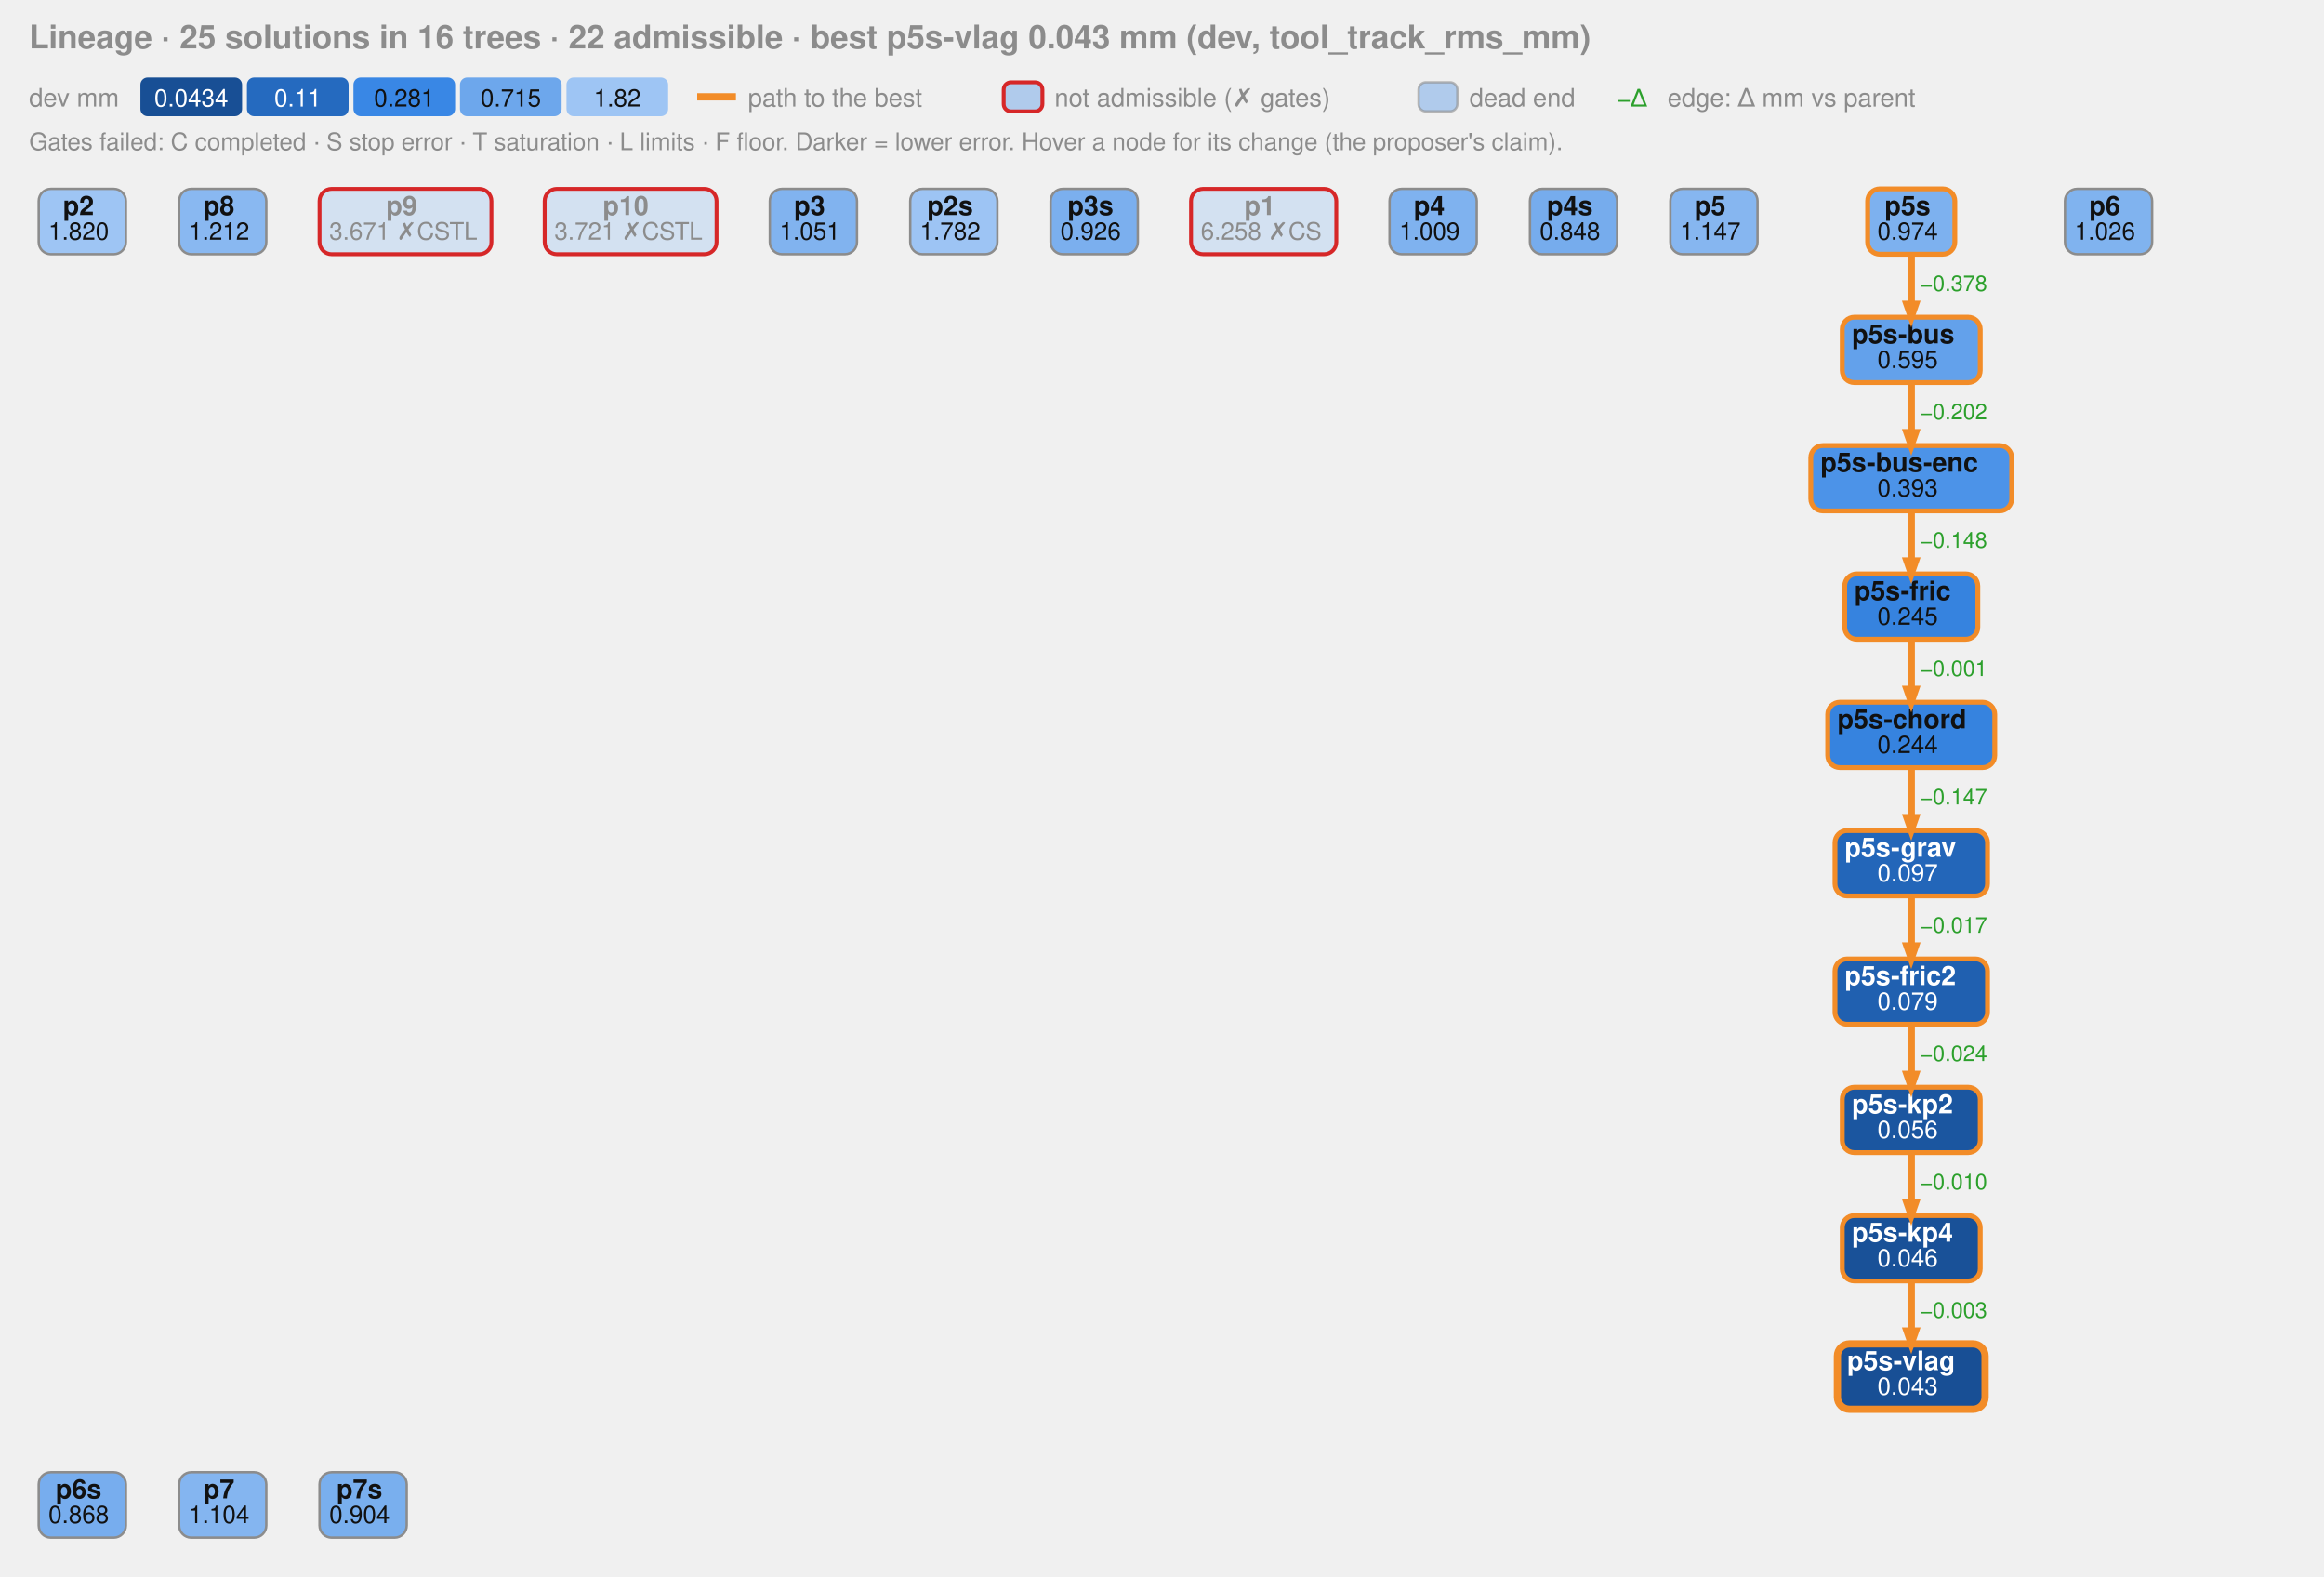
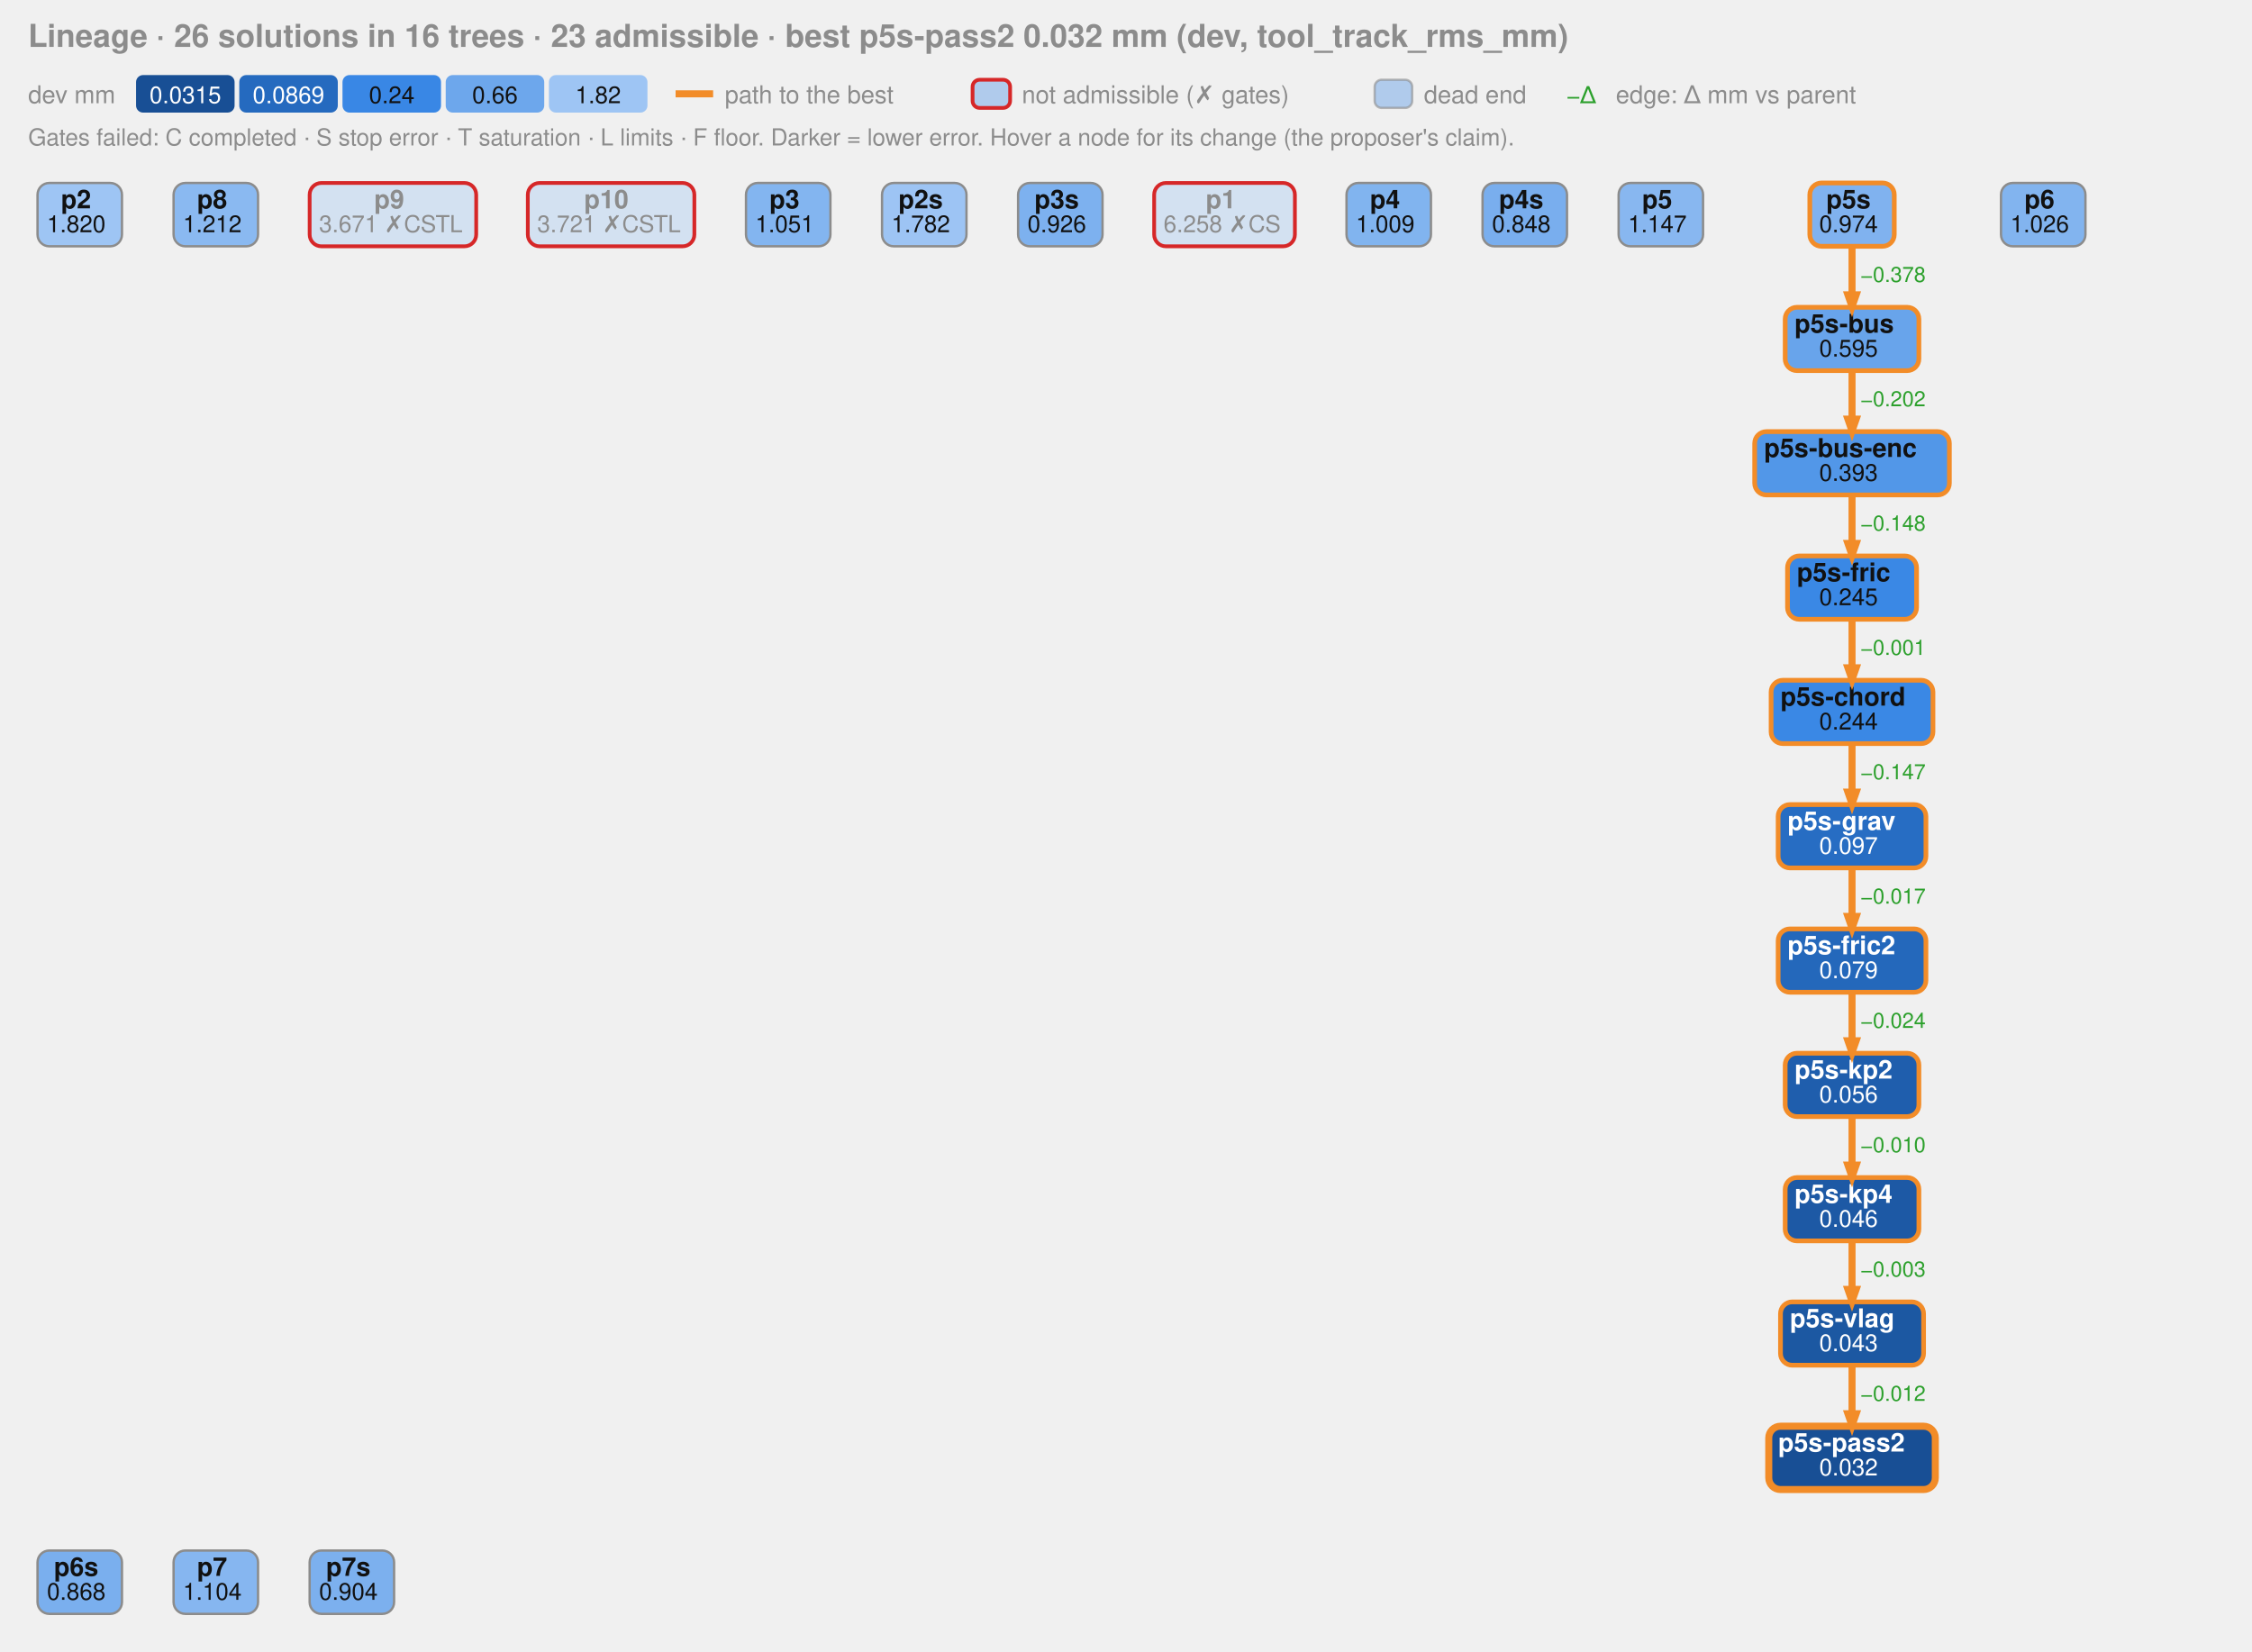
- <svg xmlns="http://www.w3.org/2000/svg" xmlns:xlink="http://www.w3.org/1999/xlink" width="960" height="651" viewBox="0 0 960 651" font-family="Helvetica, Arial, 'Liberation Sans', 'Nimbus Sans', sans-serif" font-size="11" fill="#8c8c8c" role="img" aria-label="Lineage · 25 solutions in 16 trees · 22 admissible · best p5s-vlag 0.043 mm (dev, tool_track_rms_mm)">
-   <text x="12.0" y="20.0" font-size="13.5" font-weight="600">Lineage · 25 solutions in 16 trees · 22 admissible · best p5s-vlag 0.043 mm (dev, tool_track_rms_mm)</text>
+ <svg xmlns="http://www.w3.org/2000/svg" xmlns:xlink="http://www.w3.org/1999/xlink" width="960" height="704" viewBox="0 0 960 704" font-family="Helvetica, Arial, 'Liberation Sans', 'Nimbus Sans', sans-serif" font-size="11" fill="#8c8c8c" role="img" aria-label="Lineage · 26 solutions in 16 trees · 23 admissible · best p5s-pass2 0.032 mm (dev, tool_track_rms_mm)">
+   <text x="12.0" y="20.0" font-size="13.5" font-weight="600">Lineage · 26 solutions in 16 trees · 23 admissible · best p5s-pass2 0.032 mm (dev, tool_track_rms_mm)</text>
  <text x="12.0" y="44.0" font-size="10.5">dev mm</text>
  <rect x="58.0" y="32.0" width="42" height="16" rx="3" fill="#184f95" />
-   <text x="79.0" y="44.0" fill="#ffffff" font-size="10" text-anchor="middle">0.0434</text>
+   <text x="79.0" y="44.0" fill="#ffffff" font-size="10" text-anchor="middle">0.0315</text>
  <rect x="102.0" y="32.0" width="42" height="16" rx="3" fill="#256abf" />
-   <text x="123.0" y="44.0" fill="#ffffff" font-size="10" text-anchor="middle">0.11</text>
+   <text x="123.0" y="44.0" fill="#ffffff" font-size="10" text-anchor="middle">0.0869</text>
  <rect x="146.0" y="32.0" width="42" height="16" rx="3" fill="#3987e5" />
-   <text x="167.0" y="44.0" fill="#111111" font-size="10" text-anchor="middle">0.281</text>
+   <text x="167.0" y="44.0" fill="#111111" font-size="10" text-anchor="middle">0.24</text>
  <rect x="190.0" y="32.0" width="42" height="16" rx="3" fill="#6da7ec" />
-   <text x="211.0" y="44.0" fill="#111111" font-size="10" text-anchor="middle">0.715</text>
+   <text x="211.0" y="44.0" fill="#111111" font-size="10" text-anchor="middle">0.66</text>
  <rect x="234.0" y="32.0" width="42" height="16" rx="3" fill="#9ec5f4" />
  <text x="255.0" y="44.0" fill="#111111" font-size="10" text-anchor="middle">1.82</text>
  <line x1="288.0" x2="304.0" y1="40.0" y2="40.0" stroke="#f28c28" stroke-width="3" />
  <text x="309.0" y="44.0" font-size="10.5">path to the best</text>
  <rect x="414.6" y="34.0" width="16" height="12" rx="3" fill="#3987e5" fill-opacity="0.35" stroke="#d62728" stroke-width="1.6" />
  <text x="435.6" y="44.0" font-size="10.5">not admissible (✗ gates)</text>
  <rect x="586.0" y="34.0" width="16" height="12" rx="3" fill="#3987e5" fill-opacity="0.35" stroke="#8c8c8c" stroke-opacity="0.6" />
  <text x="607.0" y="44.0" font-size="10.5">dead end</text>
  <text x="667.8" y="44.0" fill="#2ca02c" font-size="10">−Δ</text>
  <text x="688.8" y="44.0" font-size="10.5">edge: Δ mm vs parent</text>
  <text x="12.0" y="62.0" font-size="10">Gates failed: C completed · S stop error · T saturation · L limits · F floor. Darker = lower error. Hover a node for its change (the proposer's claim).</text>
  <g transform="translate(12.0 74.0)">
    <g class="graph" transform="scale(1 1) rotate(0) translate(4 31)">
      <g class="node">
        <a xlink:title="#1 p2 · 1.820 mm · admissible · change: the trajectory's column (as built), board PD">
          <rect fill="#9ec5f4" stroke="#8c8c8c" x="0" y="-27" width="36" height="27" rx="5" />
          <text x="10" y="-16.2" font-weight="bold" fill="#111111">p2</text>
          <text x="4" y="-6" font-size="10" fill="#111111">1.820</text>
        </a>
      </g>
    </g>
  </g>
  <g transform="translate(70.0 74.0)">
    <g class="graph" transform="scale(1 1) rotate(0) translate(4 31)">
      <g class="node">
        <a xlink:title="#2 p8 · 1.212 mm · admissible · change: model at plan time, host spring + board damper">
-           <rect fill="#89b8f1" stroke="#8c8c8c" x="0" y="-27" width="36" height="27" rx="5" />
+           <rect fill="#8ab9f1" stroke="#8c8c8c" x="0" y="-27" width="36" height="27" rx="5" />
          <text x="10" y="-16.2" font-weight="bold" fill="#111111">p8</text>
          <text x="4" y="-6" font-size="10" fill="#111111">1.212</text>
        </a>
      </g>
    </g>
  </g>
  <g transform="translate(128.0 74.0)">
    <g class="graph" transform="scale(1 1) rotate(0) translate(4 31)">
      <g class="node inadmissible">
        <a xlink:title="#3 p9 · 3.671 mm · not admissible: completed 25 tasks, stop_error_max_mm 11 tasks, saturation_share_pct 17 tasks, limit_violations 33 tasks · change: model at the host on the measured state, computed torque on the host">
          <rect fill="#9ec5f4" fill-opacity="0.35" stroke="#d62728" stroke-width="1.6" x="0" y="-27" width="71" height="27" rx="5" />
          <text x="27.5" y="-16.2" font-weight="bold" fill="#8c8c8c">p9</text>
          <text x="4" y="-6" font-size="10" fill="#8c8c8c">3.671 ✗CSTL</text>
        </a>
      </g>
    </g>
  </g>
  <g transform="translate(221.0 74.0)">
    <g class="graph" transform="scale(1 1) rotate(0) translate(4 31)">
      <g class="node inadmissible">
        <a xlink:title="#4 p10 · 3.721 mm · not admissible: completed 28 tasks, stop_error_max_mm 17 tasks, saturation_share_pct 19 tasks, limit_violations 32 tasks · change: model at plan time, PD on the host">
          <rect fill="#9ec5f4" fill-opacity="0.35" stroke="#d62728" stroke-width="1.6" x="0" y="-27" width="71" height="27" rx="5" />
          <text x="24" y="-16.2" font-weight="bold" fill="#8c8c8c">p10</text>
          <text x="4" y="-6" font-size="10" fill="#8c8c8c">3.721 ✗CSTL</text>
        </a>
      </g>
    </g>
  </g>
  <g transform="translate(314.0 74.0)">
    <g class="graph" transform="scale(1 1) rotate(0) translate(4 31)">
      <g class="node">
        <a xlink:title="#5 p3 · 1.051 mm · admissible · change: model at plan time, board PD, the datasheet's lookahead">
-           <rect fill="#81b3ef" stroke="#8c8c8c" x="0" y="-27" width="36" height="27" rx="5" />
+           <rect fill="#83b5f0" stroke="#8c8c8c" x="0" y="-27" width="36" height="27" rx="5" />
          <text x="10" y="-16.2" font-weight="bold" fill="#111111">p3</text>
          <text x="4" y="-6" font-size="10" fill="#111111">1.051</text>
        </a>
      </g>
    </g>
  </g>
  <g transform="translate(372.0 74.0)">
    <g class="graph" transform="scale(1 1) rotate(0) translate(4 31)">
      <g class="node">
        <a xlink:title="#6 p2s · 1.782 mm · admissible · change: the trajectory's column (as built), board PD, secant_mid_ff">
          <rect fill="#9dc4f4" stroke="#8c8c8c" x="0" y="-27" width="36" height="27" rx="5" />
          <text x="7" y="-16.2" font-weight="bold" fill="#111111">p2s</text>
          <text x="4" y="-6" font-size="10" fill="#111111">1.782</text>
        </a>
      </g>
    </g>
  </g>
  <g transform="translate(430.0 74.0)">
    <g class="graph" transform="scale(1 1) rotate(0) translate(4 31)">
      <g class="node">
        <a xlink:title="#7 p3s · 0.926 mm · admissible · change: model at plan time, board PD, the datasheet's lookahead, secant_mid_ff">
-           <rect fill="#7bafee" stroke="#8c8c8c" x="0" y="-27" width="36" height="27" rx="5" />
+           <rect fill="#7db1ef" stroke="#8c8c8c" x="0" y="-27" width="36" height="27" rx="5" />
          <text x="7" y="-16.2" font-weight="bold" fill="#111111">p3s</text>
          <text x="4" y="-6" font-size="10" fill="#111111">0.926</text>
        </a>
      </g>
    </g>
  </g>
  <g transform="translate(488.0 74.0)">
    <g class="graph" transform="scale(1 1) rotate(0) translate(4 31)">
      <g class="node inadmissible">
        <a xlink:title="#8 p1 · 6.258 mm · not admissible: completed 41 tasks, stop_error_max_mm 41 tasks · change: no feed-forward, board PD, calibrated lookahead">
          <rect fill="#9ec5f4" fill-opacity="0.35" stroke="#d62728" stroke-width="1.6" x="0" y="-27" width="60" height="27" rx="5" />
          <text x="22" y="-16.2" font-weight="bold" fill="#8c8c8c">p1</text>
          <text x="4" y="-6" font-size="10" fill="#8c8c8c">6.258 ✗CS</text>
        </a>
      </g>
    </g>
  </g>
  <g transform="translate(570.0 74.0)">
    <g class="graph" transform="scale(1 1) rotate(0) translate(4 31)">
      <g class="node">
        <a xlink:title="#9 p4 · 1.009 mm · admissible · change: model at plan time, board PD, calibrated lookahead">
-           <rect fill="#7fb2ef" stroke="#8c8c8c" x="0" y="-27" width="36" height="27" rx="5" />
+           <rect fill="#81b4ef" stroke="#8c8c8c" x="0" y="-27" width="36" height="27" rx="5" />
          <text x="10" y="-16.2" font-weight="bold" fill="#111111">p4</text>
          <text x="4" y="-6" font-size="10" fill="#111111">1.009</text>
        </a>
      </g>
    </g>
  </g>
  <g transform="translate(628.0 74.0)">
    <g class="graph" transform="scale(1 1) rotate(0) translate(4 31)">
      <g class="node">
        <a xlink:title="#10 p4s · 0.848 mm · admissible · change: model at plan time, board PD, calibrated lookahead, secant_mid_ff">
-           <rect fill="#76aced" stroke="#8c8c8c" x="0" y="-27" width="36" height="27" rx="5" />
+           <rect fill="#79aeee" stroke="#8c8c8c" x="0" y="-27" width="36" height="27" rx="5" />
          <text x="7" y="-16.2" font-weight="bold" fill="#111111">p4s</text>
          <text x="4" y="-6" font-size="10" fill="#111111">0.848</text>
        </a>
      </g>
    </g>
  </g>
  <g transform="translate(686.0 74.0)">
    <g class="graph" transform="scale(1 1) rotate(0) translate(4 31)">
      <g class="node">
        <a xlink:title="#11 p5 · 1.147 mm · admissible · change: model + Coulomb at plan time, board PD, calibrated lookahead">
-           <rect fill="#86b6f0" stroke="#8c8c8c" x="0" y="-27" width="36" height="27" rx="5" />
+           <rect fill="#88b7f0" stroke="#8c8c8c" x="0" y="-27" width="36" height="27" rx="5" />
          <text x="10" y="-16.2" font-weight="bold" fill="#111111">p5</text>
          <text x="4" y="-6" font-size="10" fill="#111111">1.147</text>
        </a>
      </g>
    </g>
  </g>
  <g transform="translate(744.0 74.0)">
-     <g class="graph" transform="scale(1 1) rotate(0) translate(4 508)">
+     <g class="graph" transform="scale(1 1) rotate(0) translate(4 561)">
      <g class="node path">
        <a xlink:title="#12 p5s · 0.974 mm · admissible · change: model + Coulomb at plan time, board PD, calibrated lookahead, secant_mid_ff">
-           <rect fill="#7db1ef" stroke="#f28c28" stroke-width="2" x="23.5" y="-504" width="36" height="27" rx="5" />
-           <text x="30.5" y="-493.2" font-weight="bold" fill="#111111">p5s</text>
-           <text x="27.5" y="-483" font-size="10" fill="#111111">0.974</text>
+           <rect fill="#80b2ef" stroke="#f28c28" stroke-width="2" x="23.5" y="-557" width="36" height="27" rx="5" />
+           <text x="30.5" y="-546.2" font-weight="bold" fill="#111111">p5s</text>
+           <text x="27.5" y="-536" font-size="10" fill="#111111">0.974</text>
        </a>
      </g>
      <g class="node path">
        <a xlink:title="#17 p5s-bus · 0.595 mm · admissible · parent p5s · change: lookahead = the deployment's bus command delay per joint, not the friction-inflated calibration (Coulomb is already in the ff)">
-           <rect fill="#63a1eb" stroke="#f28c28" stroke-width="2" x="13" y="-451" width="57" height="27" rx="5" />
-           <text x="17" y="-440.2" font-weight="bold" fill="#111111">p5s-bus</text>
-           <text x="27.5" y="-430" font-size="10" fill="#111111">0.595</text>
+           <rect fill="#68a4eb" stroke="#f28c28" stroke-width="2" x="13" y="-504" width="57" height="27" rx="5" />
+           <text x="17" y="-493.2" font-weight="bold" fill="#111111">p5s-bus</text>
+           <text x="27.5" y="-483" font-size="10" fill="#111111">0.595</text>
+         </a>
+       </g>
+       <g class="edge path">
+         <path fill="none" stroke="#f28c28" stroke-width="3" d="M41.5,-529.89C41.5,-523.81 41.5,-516.4 41.5,-509.71" />
+         <polygon fill="#f28c28" stroke="#f28c28" stroke-width="3" points="43.25,-509.32 41.5,-504.32 39.75,-509.32 43.25,-509.32" />
+         <text text-anchor="middle" x="59" y="-514.8" font-size="9" fill="#2ca02c">−0.378</text>
+       </g>
+       <g class="node path">
+         <a xlink:title="#18 p5s-bus-enc · 0.393 mm · admissible · parent p5s-bus · change: lookahead = bus delay minus the board's own lead (encoder delay + one board tick, 0.75 ms), from the deployment's board fields">
+           <rect fill="#5297e8" stroke="#f28c28" stroke-width="2" x="0" y="-451" width="83" height="27" rx="5" />
+           <text x="4" y="-440.2" font-weight="bold" fill="#111111">p5s-bus-enc</text>
+           <text x="27.5" y="-430" font-size="10" fill="#111111">0.393</text>
        </a>
      </g>
      <g class="edge path">
        <path fill="none" stroke="#f28c28" stroke-width="3" d="M41.5,-476.89C41.5,-470.81 41.5,-463.4 41.5,-456.71" />
        <polygon fill="#f28c28" stroke="#f28c28" stroke-width="3" points="43.25,-456.32 41.5,-451.32 39.75,-456.32 43.25,-456.32" />
-         <text text-anchor="middle" x="59" y="-461.8" font-size="9" fill="#2ca02c">−0.378</text>
-       </g>
-       <g class="node path">
-         <a xlink:title="#18 p5s-bus-enc · 0.393 mm · admissible · parent p5s-bus · change: lookahead = bus delay minus the board's own lead (encoder delay + one board tick, 0.75 ms), from the deployment's board fields">
-           <rect fill="#4c93e8" stroke="#f28c28" stroke-width="2" x="0" y="-398" width="83" height="27" rx="5" />
-           <text x="4" y="-387.2" font-weight="bold" fill="#111111">p5s-bus-enc</text>
-           <text x="27.5" y="-377" font-size="10" fill="#111111">0.393</text>
+         <text text-anchor="middle" x="59" y="-461.8" font-size="9" fill="#2ca02c">−0.202</text>
+       </g>
+       <g class="node path">
+         <a xlink:title="#19 p5s-fric · 0.245 mm · admissible · parent p5s-bus-enc · change: friction ff = per-joint Coulomb tanh(qd/vs) + viscous identified from p5s-bus-enc's dev run records, replacing the given model's Coulomb">
+           <rect fill="#3a88e5" stroke="#f28c28" stroke-width="2" x="14" y="-398" width="55" height="27" rx="5" />
+           <text x="18" y="-387.2" font-weight="bold" fill="#111111">p5s-fric</text>
+           <text x="27.5" y="-377" font-size="10" fill="#111111">0.245</text>
        </a>
      </g>
      <g class="edge path">
        <path fill="none" stroke="#f28c28" stroke-width="3" d="M41.5,-423.89C41.5,-417.81 41.5,-410.4 41.5,-403.71" />
        <polygon fill="#f28c28" stroke="#f28c28" stroke-width="3" points="43.25,-403.32 41.5,-398.32 39.75,-403.32 43.25,-403.32" />
-         <text text-anchor="middle" x="59" y="-408.8" font-size="9" fill="#2ca02c">−0.202</text>
-       </g>
-       <g class="node path">
-         <a xlink:title="#19 p5s-fric · 0.245 mm · admissible · parent p5s-bus-enc · change: friction ff = per-joint Coulomb tanh(qd/vs) + viscous identified from p5s-bus-enc's dev run records, replacing the given model's Coulomb">
-           <rect fill="#3683df" stroke="#f28c28" stroke-width="2" x="14" y="-345" width="55" height="27" rx="5" />
-           <text x="18" y="-334.2" font-weight="bold" fill="#111111">p5s-fric</text>
-           <text x="27.5" y="-324" font-size="10" fill="#111111">0.245</text>
+         <text text-anchor="middle" x="59" y="-408.8" font-size="9" fill="#2ca02c">−0.148</text>
+       </g>
+       <g class="node path">
+         <a xlink:title="#20 p5s-chord · 0.244 mm · admissible · parent p5s-fric · change: position sent = sample - a(s+T/2)·T²/12: the board's straight walk over a host period becomes the least-squares line of the curve, not its …">
+           <rect fill="#3a88e5" stroke="#f28c28" stroke-width="2" x="7" y="-345" width="69" height="27" rx="5" />
+           <text x="11" y="-334.2" font-weight="bold" fill="#111111">p5s-chord</text>
+           <text x="27.5" y="-324" font-size="10" fill="#111111">0.244</text>
        </a>
      </g>
      <g class="edge path">
        <path fill="none" stroke="#f28c28" stroke-width="3" d="M41.5,-370.89C41.5,-364.81 41.5,-357.4 41.5,-350.71" />
        <polygon fill="#f28c28" stroke="#f28c28" stroke-width="3" points="43.25,-350.32 41.5,-345.32 39.75,-350.32 43.25,-350.32" />
-         <text text-anchor="middle" x="59" y="-355.8" font-size="9" fill="#2ca02c">−0.148</text>
-       </g>
-       <g class="node path">
-         <a xlink:title="#20 p5s-chord · 0.244 mm · admissible · parent p5s-fric · change: position sent = sample - a(s+T/2)·T²/12: the board's straight walk over a host period becomes the least-squares line of the curve, not its …">
-           <rect fill="#3683df" stroke="#f28c28" stroke-width="2" x="7" y="-292" width="69" height="27" rx="5" />
-           <text x="11" y="-281.2" font-weight="bold" fill="#111111">p5s-chord</text>
-           <text x="27.5" y="-271" font-size="10" fill="#111111">0.244</text>
+         <text text-anchor="middle" x="59" y="-355.8" font-size="9" fill="#2ca02c">−0.001</text>
+       </g>
+       <g class="node path">
+         <a xlink:title="#21 p5s-grav · 0.097 mm · admissible · parent p5s-chord · change: ff minus a gravity-shaped torque error per joint, fitted from p5s-chord's dev joint errors (kp·e + kd·ė on sin/cos of q2, q2+q3, q2+q3+q4, …">
+           <rect fill="#276dc3" stroke="#f28c28" stroke-width="2" x="10" y="-292" width="63" height="27" rx="5" />
+           <text x="14" y="-281.2" font-weight="bold" fill="#ffffff">p5s-grav</text>
+           <text x="27.5" y="-271" font-size="10" fill="#ffffff">0.097</text>
        </a>
      </g>
      <g class="edge path">
        <path fill="none" stroke="#f28c28" stroke-width="3" d="M41.5,-317.89C41.5,-311.81 41.5,-304.4 41.5,-297.71" />
        <polygon fill="#f28c28" stroke="#f28c28" stroke-width="3" points="43.25,-297.32 41.5,-292.32 39.75,-297.32 43.25,-297.32" />
-         <text text-anchor="middle" x="59" y="-302.8" font-size="9" fill="#2ca02c">−0.001</text>
-       </g>
-       <g class="node path">
-         <a xlink:title="#21 p5s-grav · 0.097 mm · admissible · parent p5s-chord · change: ff minus a gravity-shaped torque error per joint, fitted from p5s-chord's dev joint errors (kp·e + kd·ė on sin/cos of q2, q2+q3, q2+q3+q4, …">
-           <rect fill="#2366b9" stroke="#f28c28" stroke-width="2" x="10" y="-239" width="63" height="27" rx="5" />
-           <text x="14" y="-228.2" font-weight="bold" fill="#ffffff">p5s-grav</text>
-           <text x="27.5" y="-218" font-size="10" fill="#ffffff">0.097</text>
+         <text text-anchor="middle" x="59" y="-302.8" font-size="9" fill="#2ca02c">−0.147</text>
+       </g>
+       <g class="node path">
+         <a xlink:title="#22 p5s-fric2 · 0.079 mm · admissible · parent p5s-grav · change: friction correction in target qd (odd multi-scale tanh basis + qd), fitted from p5s-grav's dev joint errors (kp·e + kd·ė), subtracted from …">
+           <rect fill="#2468bb" stroke="#f28c28" stroke-width="2" x="10" y="-239" width="63" height="27" rx="5" />
+           <text x="14" y="-228.2" font-weight="bold" fill="#ffffff">p5s-fric2</text>
+           <text x="27.5" y="-218" font-size="10" fill="#ffffff">0.079</text>
        </a>
      </g>
      <g class="edge path">
        <path fill="none" stroke="#f28c28" stroke-width="3" d="M41.5,-264.89C41.5,-258.81 41.5,-251.4 41.5,-244.71" />
        <polygon fill="#f28c28" stroke="#f28c28" stroke-width="3" points="43.25,-244.32 41.5,-239.32 39.75,-244.32 43.25,-244.32" />
-         <text text-anchor="middle" x="59" y="-249.8" font-size="9" fill="#2ca02c">−0.147</text>
-       </g>
-       <g class="node path">
-         <a xlink:title="#22 p5s-fric2 · 0.079 mm · admissible · parent p5s-grav · change: friction correction in target qd (odd multi-scale tanh basis + qd), fitted from p5s-grav's dev joint errors (kp·e + kd·ė), subtracted from …">
-           <rect fill="#2060b0" stroke="#f28c28" stroke-width="2" x="10" y="-186" width="63" height="27" rx="5" />
-           <text x="14" y="-175.2" font-weight="bold" fill="#ffffff">p5s-fric2</text>
-           <text x="27.5" y="-165" font-size="10" fill="#ffffff">0.079</text>
+         <text text-anchor="middle" x="59" y="-249.8" font-size="9" fill="#2ca02c">−0.017</text>
+       </g>
+       <g class="node path">
+         <a xlink:title="#23 p5s-kp2 · 0.056 mm · admissible · parent p5s-fric2 · change: board gains sent with every command: kp x2, kd x sqrt(2) (same damping ratio, bandwidth x1.41) instead of the boards' configured gains">
+           <rect fill="#1f5ead" stroke="#f28c28" stroke-width="2" x="13" y="-186" width="57" height="27" rx="5" />
+           <text x="17" y="-175.2" font-weight="bold" fill="#ffffff">p5s-kp2</text>
+           <text x="27.5" y="-165" font-size="10" fill="#ffffff">0.056</text>
        </a>
      </g>
      <g class="edge path">
        <path fill="none" stroke="#f28c28" stroke-width="3" d="M41.5,-211.89C41.5,-205.81 41.5,-198.4 41.5,-191.71" />
        <polygon fill="#f28c28" stroke="#f28c28" stroke-width="3" points="43.25,-191.32 41.5,-186.32 39.75,-191.32 43.25,-191.32" />
-         <text text-anchor="middle" x="59" y="-196.8" font-size="9" fill="#2ca02c">−0.017</text>
-       </g>
-       <g class="node path">
-         <a xlink:title="#23 p5s-kp2 · 0.056 mm · admissible · parent p5s-fric2 · change: board gains sent with every command: kp x2, kd x sqrt(2) (same damping ratio, bandwidth x1.41) instead of the boards' configured gains">
-           <rect fill="#1b56a0" stroke="#f28c28" stroke-width="2" x="13" y="-133" width="57" height="27" rx="5" />
-           <text x="17" y="-122.2" font-weight="bold" fill="#ffffff">p5s-kp2</text>
-           <text x="27.5" y="-112" font-size="10" fill="#ffffff">0.056</text>
+         <text text-anchor="middle" x="59" y="-196.8" font-size="9" fill="#2ca02c">−0.024</text>
+       </g>
+       <g class="node path">
+         <a xlink:title="#24 p5s-kp4 · 0.046 mm · admissible · parent p5s-kp2 · change: board kp x4, kd x2 (same damping ratio, bandwidth x2 = 12.6 Hz) instead of x2 / x1.41">
+           <rect fill="#1d59a5" stroke="#f28c28" stroke-width="2" x="13" y="-133" width="57" height="27" rx="5" />
+           <text x="17" y="-122.2" font-weight="bold" fill="#ffffff">p5s-kp4</text>
+           <text x="27.5" y="-112" font-size="10" fill="#ffffff">0.046</text>
        </a>
      </g>
      <g class="edge path">
        <path fill="none" stroke="#f28c28" stroke-width="3" d="M41.5,-158.89C41.5,-152.81 41.5,-145.4 41.5,-138.71" />
        <polygon fill="#f28c28" stroke="#f28c28" stroke-width="3" points="43.25,-138.32 41.5,-133.32 39.75,-138.32 43.25,-138.32" />
-         <text text-anchor="middle" x="59" y="-143.8" font-size="9" fill="#2ca02c">−0.024</text>
-       </g>
-       <g class="node path">
-         <a xlink:title="#24 p5s-kp4 · 0.046 mm · admissible · parent p5s-kp2 · change: board kp x4, kd x2 (same damping ratio, bandwidth x2 = 12.6 Hz) instead of x2 / x1.41">
-           <rect fill="#195198" stroke="#f28c28" stroke-width="2" x="13" y="-80" width="57" height="27" rx="5" />
-           <text x="17" y="-69.2" font-weight="bold" fill="#ffffff">p5s-kp4</text>
-           <text x="27.5" y="-59" font-size="10" fill="#ffffff">0.046</text>
+         <text text-anchor="middle" x="59" y="-143.8" font-size="9" fill="#2ca02c">−0.010</text>
+       </g>
+       <g class="node path">
+         <a xlink:title="#25 p5s-vlag · 0.043 mm · admissible · parent p5s-kp4 · change: ff minus kd·tau_v·qdd per joint: the board's velocity estimate lags by encoder delay + 1/(2π·filter Hz) (1.3 ms), so its kd term pushes ahe…">
+           <rect fill="#1c58a2" stroke="#f28c28" stroke-width="2" x="11" y="-80" width="61" height="27" rx="5" />
+           <text x="15" y="-69.2" font-weight="bold" fill="#ffffff">p5s-vlag</text>
+           <text x="27.5" y="-59" font-size="10" fill="#ffffff">0.043</text>
        </a>
      </g>
      <g class="edge path">
        <path fill="none" stroke="#f28c28" stroke-width="3" d="M41.5,-105.89C41.5,-99.81 41.5,-92.4 41.5,-85.71" />
        <polygon fill="#f28c28" stroke="#f28c28" stroke-width="3" points="43.25,-85.32 41.5,-80.32 39.75,-85.32 43.25,-85.32" />
-         <text text-anchor="middle" x="59" y="-90.8" font-size="9" fill="#2ca02c">−0.010</text>
+         <text text-anchor="middle" x="59" y="-90.8" font-size="9" fill="#2ca02c">−0.003</text>
      </g>
      <g class="node best path">
-         <a xlink:title="#25 p5s-vlag · 0.043 mm · admissible · parent p5s-kp4 · change: ff minus kd·tau_v·qdd per joint: the board's velocity estimate lags by encoder delay + 1/(2π·filter Hz) (1.3 ms), so its kd term pushes ahe…">
-           <rect fill="#184f95" stroke="#f28c28" stroke-width="3" x="11" y="-27" width="61" height="27" rx="5" />
-           <text x="15" y="-16.2" font-weight="bold" fill="#ffffff">p5s-vlag</text>
-           <text x="27.5" y="-6" font-size="10" fill="#ffffff">0.043</text>
+         <a xlink:title="#26 p5s-pass2 · 0.032 mm · admissible · parent p5s-vlag · change: second joint-error identification pass at the current gains (kp x4, kd x2): gravity shapes + friction basis fitted jointly on p5s-vlag's de…">
+           <rect fill="#184f95" stroke="#f28c28" stroke-width="3" x="6" y="-27" width="71" height="27" rx="5" />
+           <text x="10" y="-16.2" font-weight="bold" fill="#ffffff">p5s-pass2</text>
+           <text x="27.5" y="-6" font-size="10" fill="#ffffff">0.032</text>
        </a>
      </g>
      <g class="edge path">
        <path fill="none" stroke="#f28c28" stroke-width="3" d="M41.5,-52.89C41.5,-46.81 41.5,-39.4 41.5,-32.71" />
        <polygon fill="#f28c28" stroke="#f28c28" stroke-width="3" points="43.25,-32.32 41.5,-27.32 39.75,-32.32 43.25,-32.32" />
-         <text text-anchor="middle" x="59" y="-37.8" font-size="9" fill="#2ca02c">−0.003</text>
+         <text text-anchor="middle" x="59" y="-37.8" font-size="9" fill="#2ca02c">−0.012</text>
      </g>
    </g>
  </g>
  <g transform="translate(849.0 74.0)">
    <g class="graph" transform="scale(1 1) rotate(0) translate(4 31)">
      <g class="node">
        <a xlink:title="#13 p6 · 1.026 mm · admissible · change: model at the host on the measured state, board PD, calibrated lookahead">
-           <rect fill="#80b3ef" stroke="#8c8c8c" x="0" y="-27" width="36" height="27" rx="5" />
+           <rect fill="#82b4ef" stroke="#8c8c8c" x="0" y="-27" width="36" height="27" rx="5" />
          <text x="10" y="-16.2" font-weight="bold" fill="#111111">p6</text>
          <text x="4" y="-6" font-size="10" fill="#111111">1.026</text>
        </a>
      </g>
    </g>
  </g>
-   <g transform="translate(12.0 604.0)">
+   <g transform="translate(12.0 657.0)">
    <g class="graph" transform="scale(1 1) rotate(0) translate(4 31)">
      <g class="node">
        <a xlink:title="#14 p6s · 0.868 mm · admissible · change: model at the host on the measured state, board PD, calibrated lookahead, secant_mid_ff">
-           <rect fill="#77adee" stroke="#8c8c8c" x="0" y="-27" width="36" height="27" rx="5" />
+           <rect fill="#7aafee" stroke="#8c8c8c" x="0" y="-27" width="36" height="27" rx="5" />
          <text x="7" y="-16.2" font-weight="bold" fill="#111111">p6s</text>
          <text x="4" y="-6" font-size="10" fill="#111111">0.868</text>
        </a>
      </g>
    </g>
  </g>
-   <g transform="translate(70.0 604.0)">
+   <g transform="translate(70.0 657.0)">
    <g class="graph" transform="scale(1 1) rotate(0) translate(4 31)">
      <g class="node">
        <a xlink:title="#15 p7 · 1.104 mm · admissible · change: model at plan time, computed-torque gains re-sent each tick, calibrated lookahead">
-           <rect fill="#84b5f0" stroke="#8c8c8c" x="0" y="-27" width="36" height="27" rx="5" />
+           <rect fill="#86b6f0" stroke="#8c8c8c" x="0" y="-27" width="36" height="27" rx="5" />
          <text x="10" y="-16.2" font-weight="bold" fill="#111111">p7</text>
          <text x="4" y="-6" font-size="10" fill="#111111">1.104</text>
        </a>
      </g>
    </g>
  </g>
-   <g transform="translate(128.0 604.0)">
+   <g transform="translate(128.0 657.0)">
    <g class="graph" transform="scale(1 1) rotate(0) translate(4 31)">
      <g class="node">
        <a xlink:title="#16 p7s · 0.904 mm · admissible · change: model at plan time, computed-torque gains re-sent each tick, calibrated lookahead, secant_mid_ff">
-           <rect fill="#79afee" stroke="#8c8c8c" x="0" y="-27" width="36" height="27" rx="5" />
+           <rect fill="#7cb0ee" stroke="#8c8c8c" x="0" y="-27" width="36" height="27" rx="5" />
          <text x="7" y="-16.2" font-weight="bold" fill="#111111">p7s</text>
          <text x="4" y="-6" font-size="10" fill="#111111">0.904</text>
        </a>
      </g>
    </g>
  </g>
</svg>
